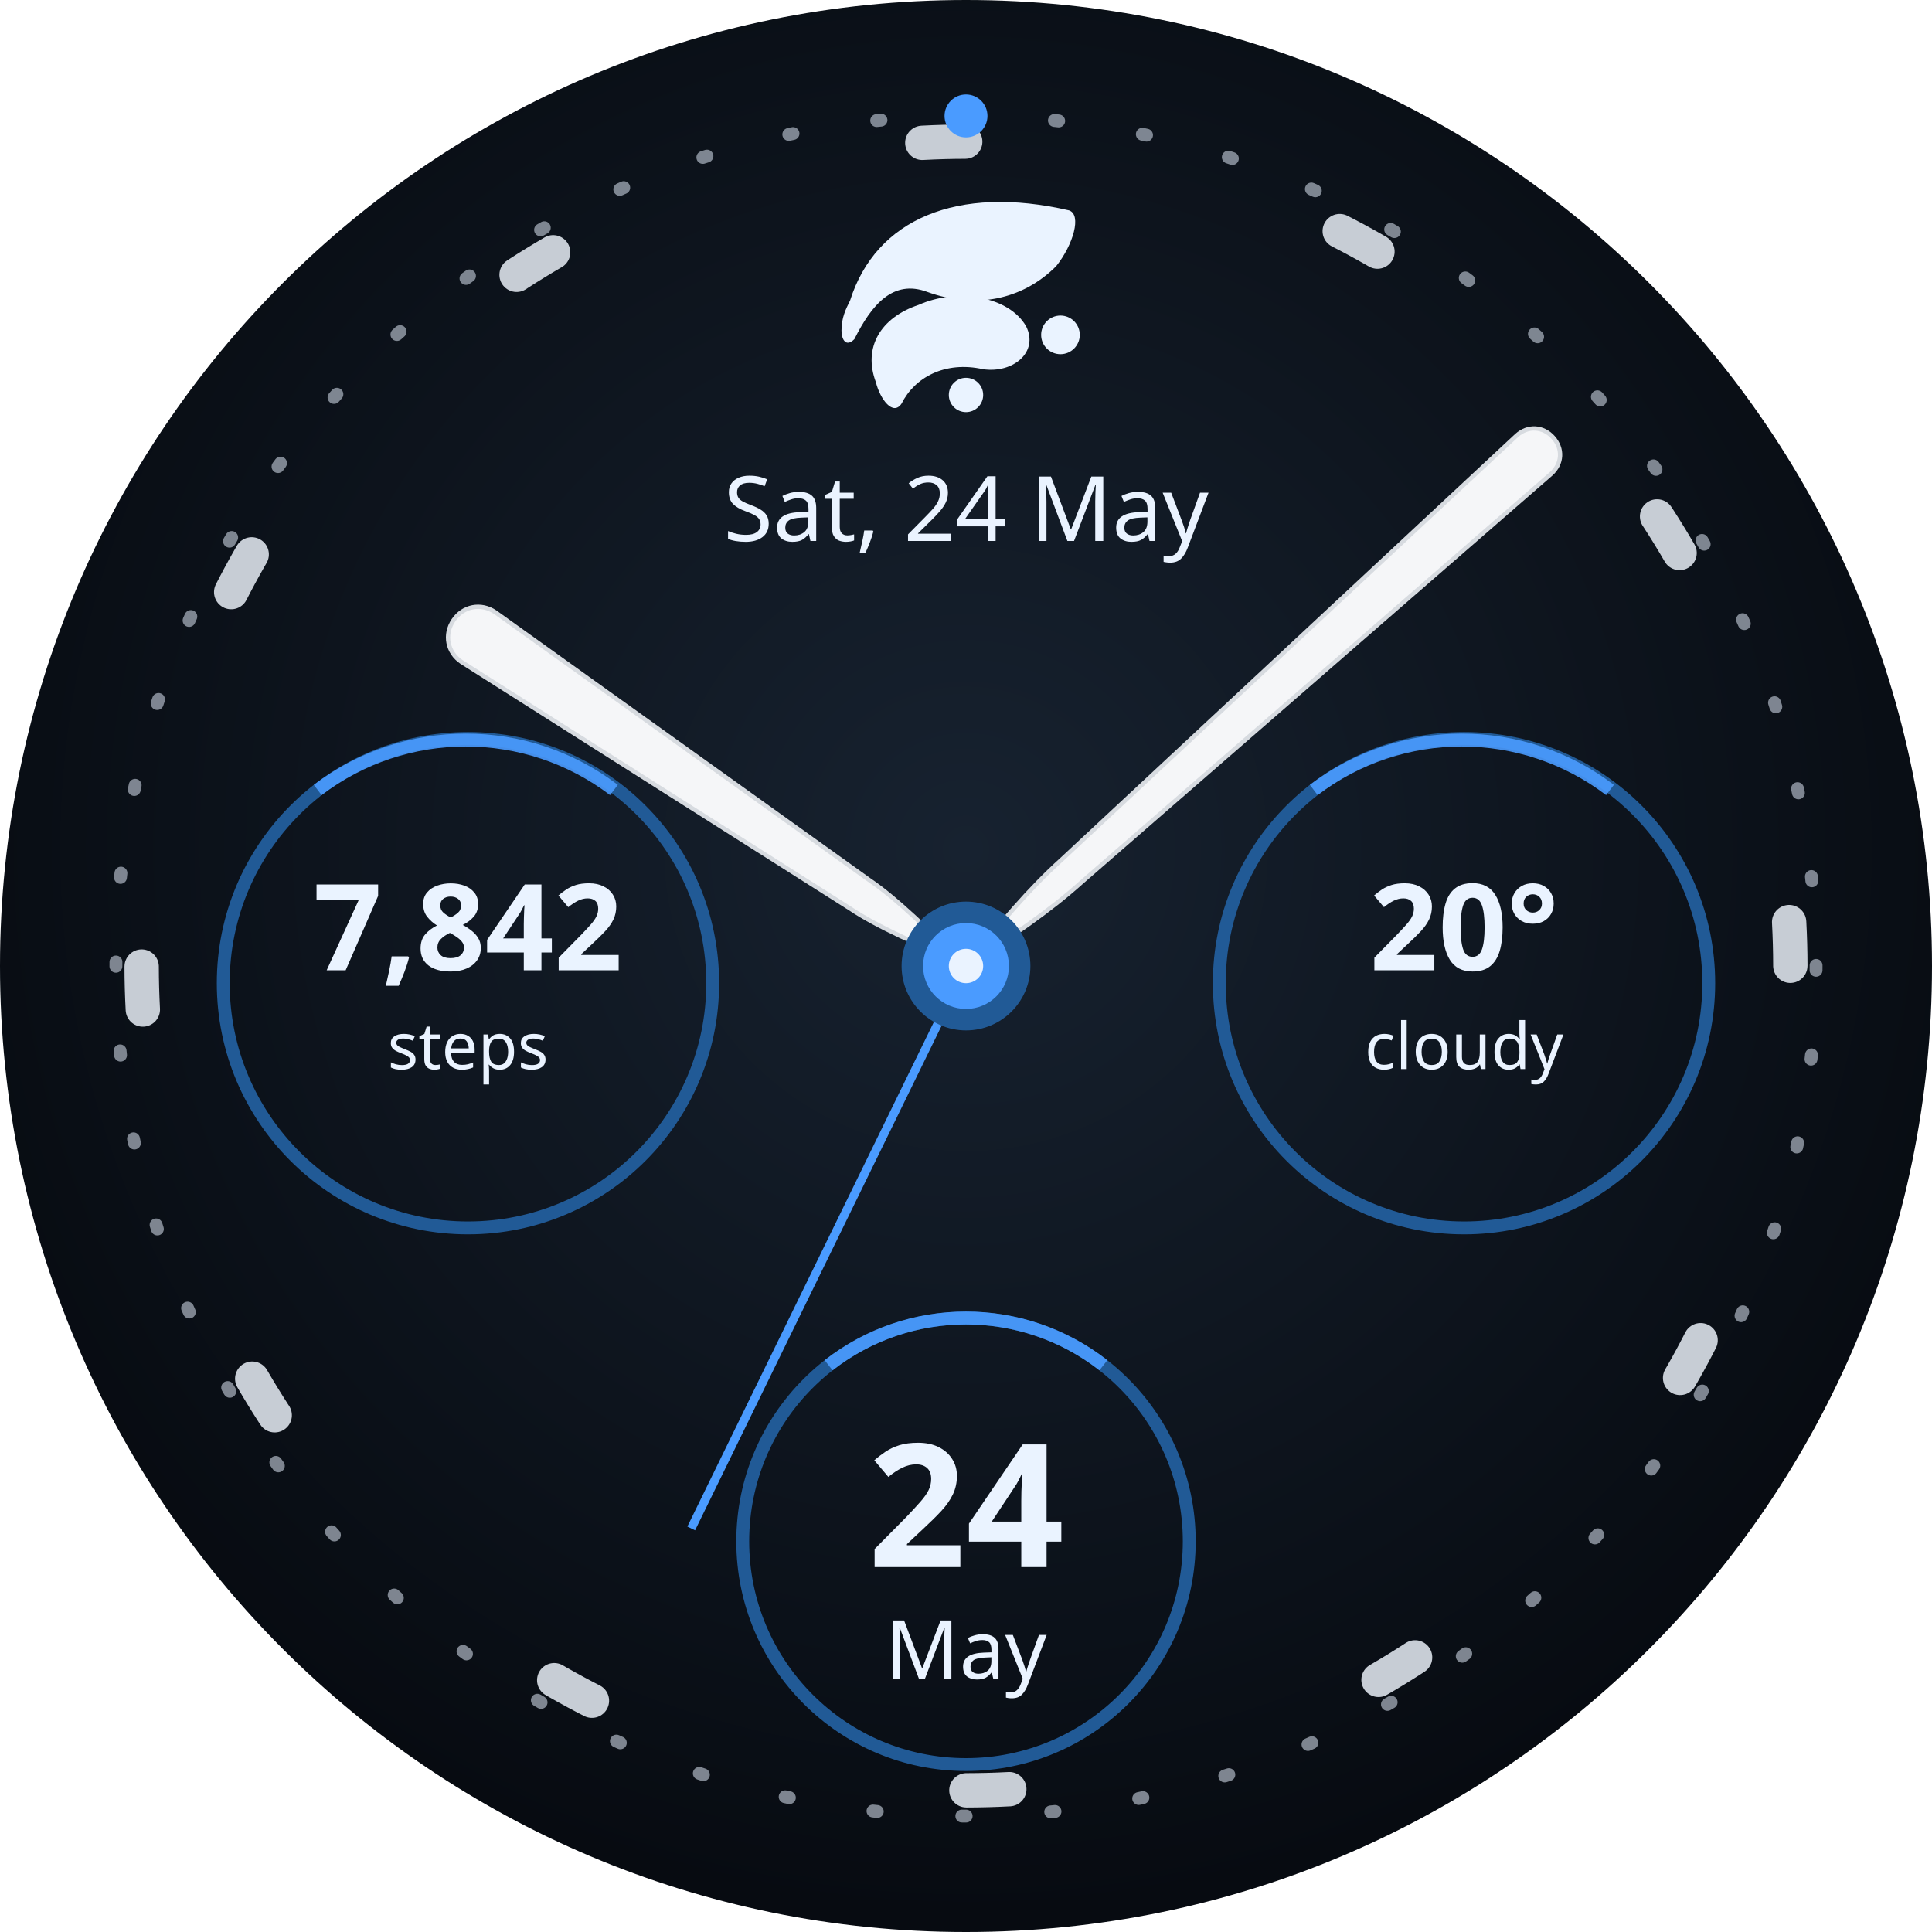
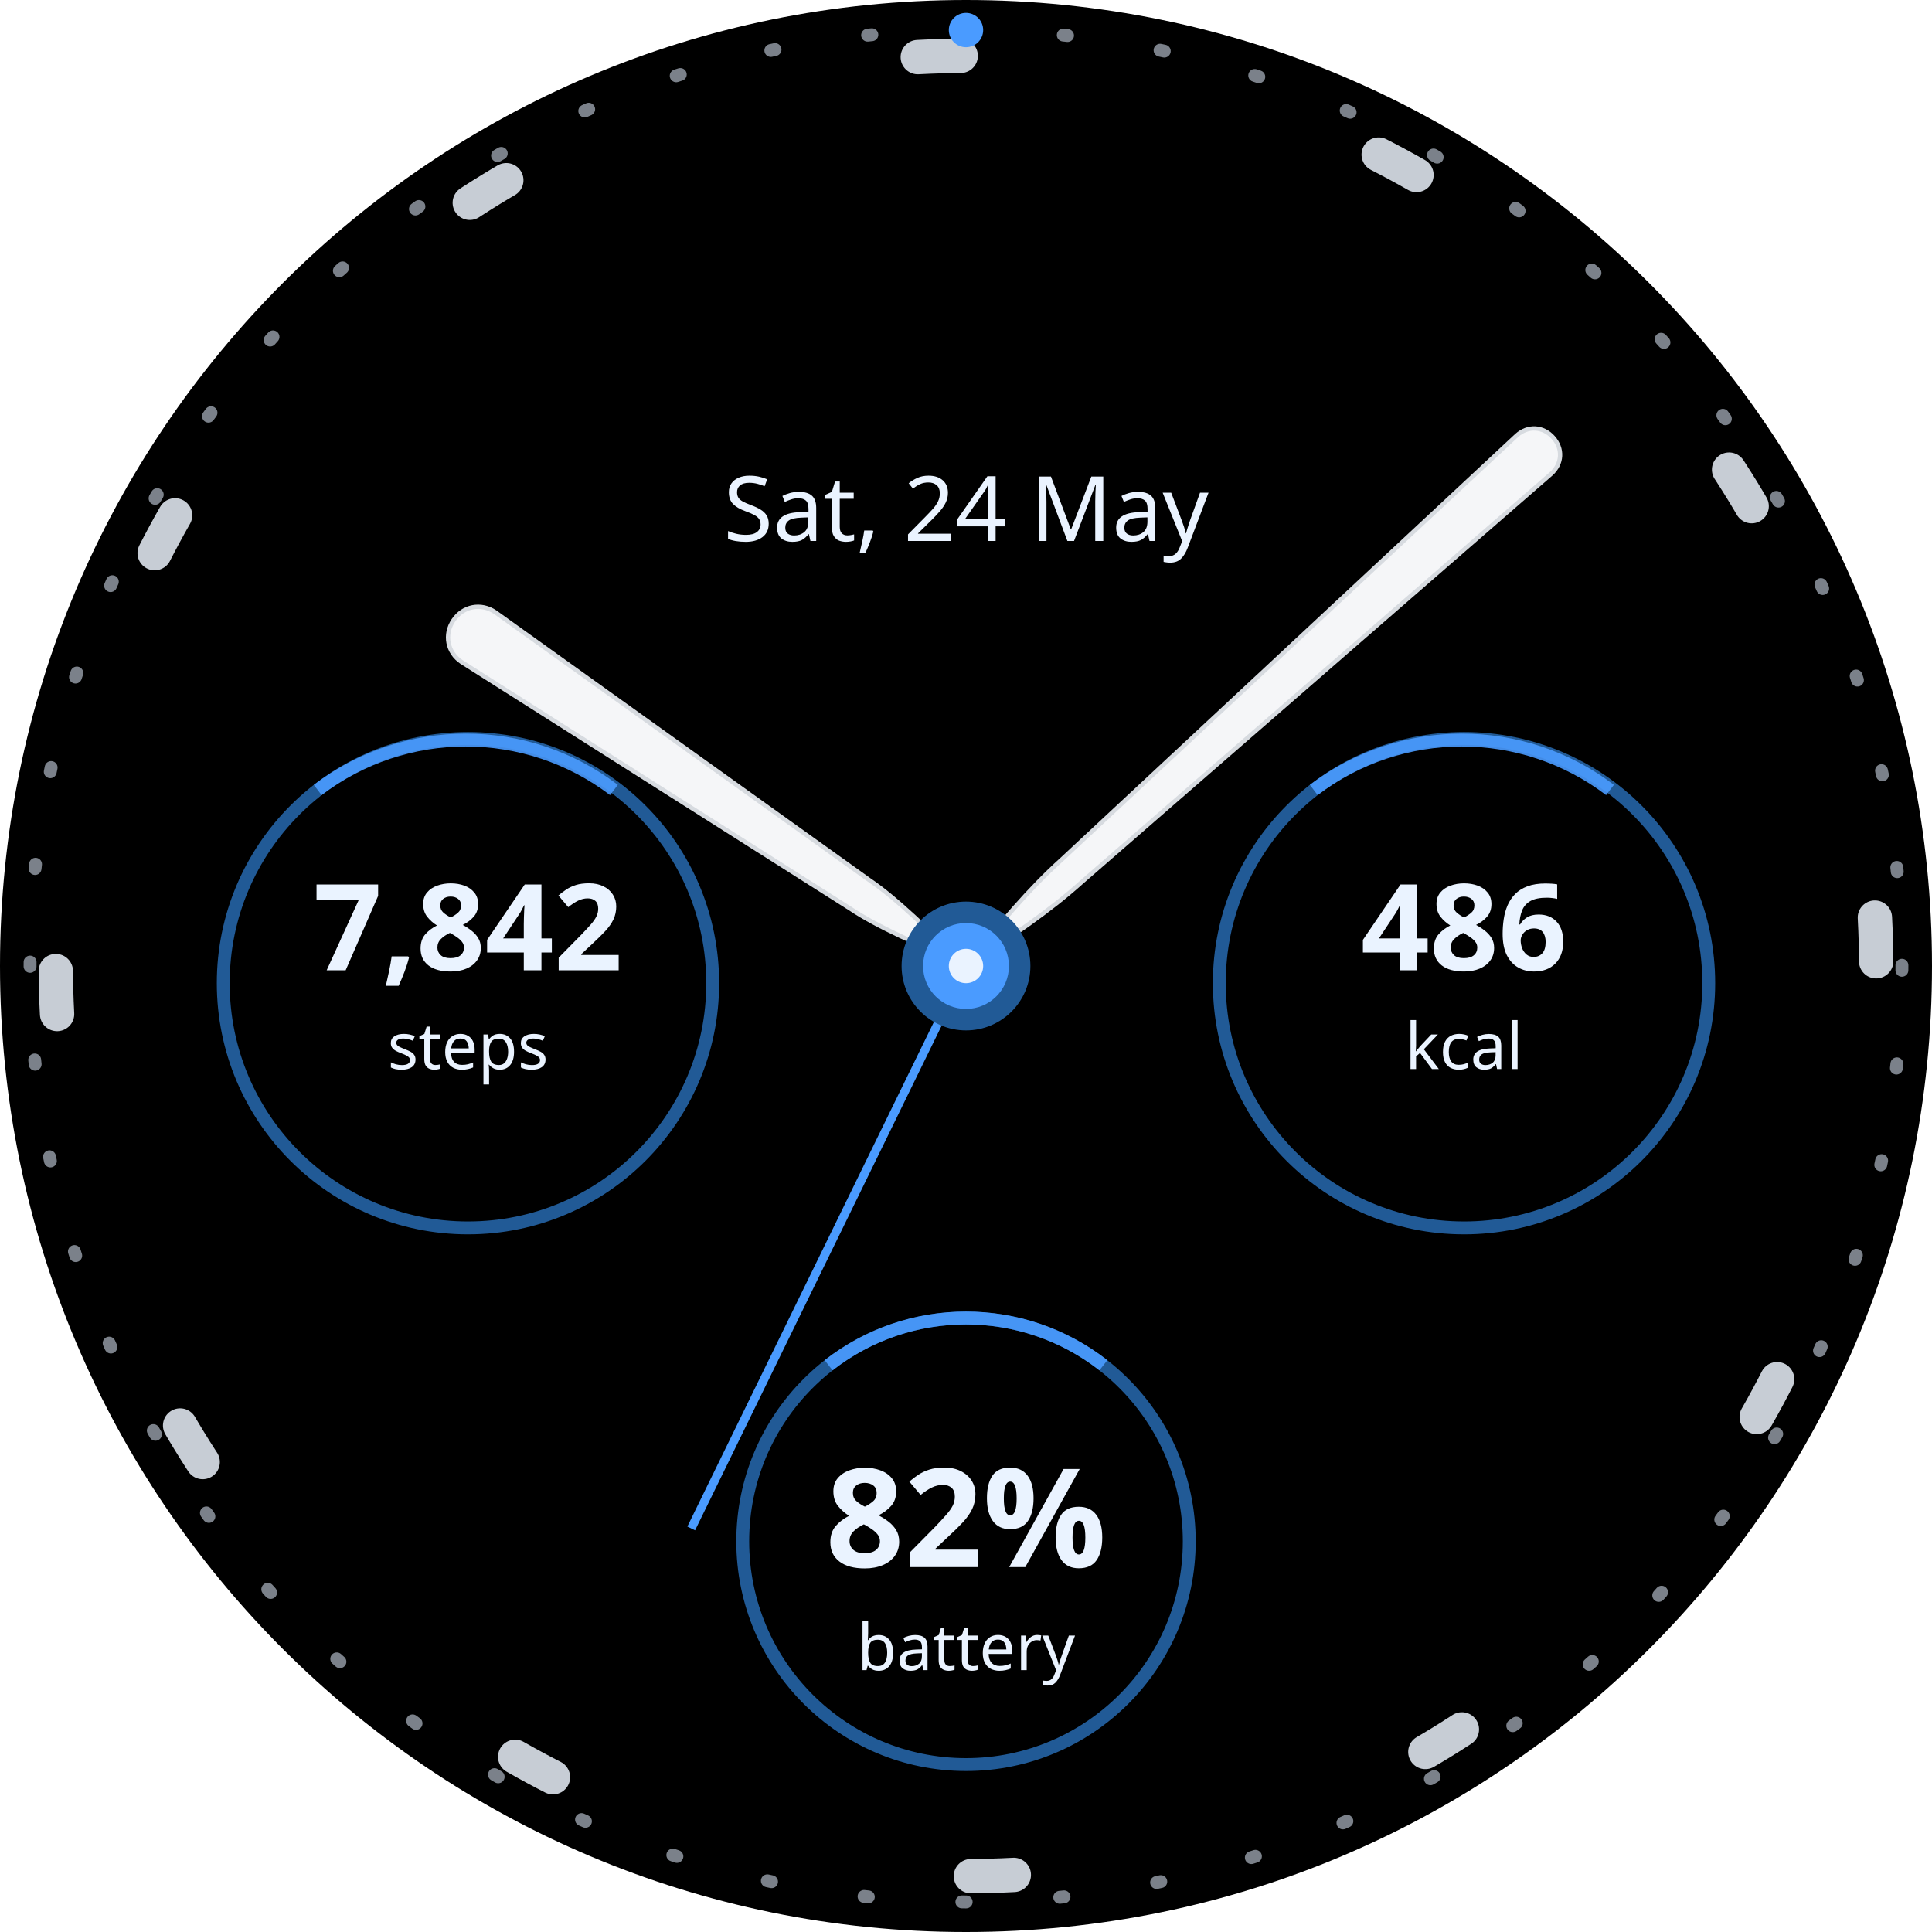
<svg xmlns="http://www.w3.org/2000/svg" width="450" height="450" viewBox="0 0 450 450">
-   <defs>
-     <radialGradient id="bg" cx="50%" cy="44%" r="62%">
-       <stop offset="0" stop-color="#172230" />
-       <stop offset="1" stop-color="#05080d" />
-     </radialGradient>
-   </defs>
-   <circle cx="225" cy="225" r="225" fill="url(#bg)" />
-   <circle cx="225" cy="225" r="198" fill="none" stroke="#aab3bf" stroke-width="3" stroke-linecap="round" stroke-dasharray="1 19.735" opacity=".72" />
-   <circle cx="225" cy="225" r="192" fill="none" stroke="#c7cdd5" stroke-width="8" stroke-linecap="round" stroke-dasharray="10 90.53" transform="rotate(-3 225 225)" />
-   <circle cx="225" cy="27" r="5" fill="#4a9bff" />
-   <g transform="translate(196 42)" fill="#eaf3ff">
-     <path d="M2 28C8 9 27 1 53 7c3 1 1 8-3 13-8 8-19 10-30 6-8-3-13 3-17 11-2 2-3 0-3-2 0-3 1-5 2-7Z" />
-     <path d="M8 47c-3-8 1-15 10-18 9-4 21-2 25 5 3 6-3 11-10 10-9-2-16 2-19 8-2 3-5-1-6-5Z" />
-     <circle cx="51" cy="36" r="4.5" />
-     <circle cx="29" cy="50" r="4" />
-   </g>
+   <circle cx="225" cy="225" r="225" fill="#000" />
+   <circle cx="225" cy="225" r="218" fill="none" stroke="#aab3bf" stroke-width="3" stroke-linecap="round" stroke-dasharray="1 21.829" opacity=".72" />
+   <circle cx="225" cy="225" r="212" fill="none" stroke="#c7cdd5" stroke-width="8" stroke-linecap="round" stroke-dasharray="10 101.003" transform="rotate(-3 225 225)" />
+   <circle cx="225" cy="7" r="4" fill="#4a9bff" />
  <text x="225" y="126" fill="#eaf3ff" font-family="sans-serif" font-size="21" text-anchor="middle">Sat, 24 May</text>
  <g fill="none" stroke="#215a96" stroke-width="3">
    <circle cx="109" cy="229" r="57" />
    <circle cx="341" cy="229" r="57" />
    <circle cx="225" cy="359" r="52" />
  </g>
  <g fill="none" stroke="#4a9bff" stroke-width="3" opacity=".9">
    <path d="M74 184a57 57 0 0 1 69 0" />
    <path d="M306 184a57 57 0 0 1 69 0" />
    <path d="M193 318a52 52 0 0 1 64 0" />
  </g>
  <g fill="#eaf3ff" font-family="sans-serif" text-anchor="middle">
    <text x="109" y="226" font-size="28" font-weight="600">7,842</text>
    <text x="109" y="249" font-size="15">steps</text>
-     <text x="341" y="226" font-size="28" font-weight="600">20°</text>
-     <text x="341" y="249" font-size="15">cloudy</text>
-     <text x="225" y="365" font-size="40" font-weight="600">24</text>
-     <text x="225" y="391" font-size="19">May</text>
+     <text x="341" y="226" font-size="28" font-weight="600">486</text>
+     <text x="341" y="249" font-size="15">kcal</text>
+     <text x="225" y="365" font-size="32" font-weight="600">82%</text>
+     <text x="225" y="389" font-size="15">battery</text>
  </g>
  <g transform="rotate(-56 225 225)">
    <g transform="translate(213 79)">
      <path fill="#f5f6f8" stroke="#d7dbe0" stroke-width="1" d="M12 2c-4 0-7 3-7 7l3 107c0 8 2 18 4 30 2-12 4-22 4-30L19 9c0-4-3-7-7-7Z" />
    </g>
  </g>
  <g transform="rotate(48 225 225)">
    <g transform="translate(216 39)">
      <path fill="#f5f6f8" stroke="#d7dbe0" stroke-width="1" d="M9 2C5.5 2 3 4.5 3 8l2.5 145c0 10 1.5 21 3.5 33 2-12 3.5-23 3.5-33L15 8c0-3.5-2.5-6-6-6Z" />
    </g>
  </g>
  <line x1="225" y1="225" x2="161" y2="356" stroke="#4a9bff" stroke-width="2" />
  <circle cx="225" cy="225" r="15" fill="#215a96" />
  <circle cx="225" cy="225" r="10" fill="#4a9bff" />
  <circle cx="225" cy="225" r="4" fill="#eaf3ff" />
</svg>
